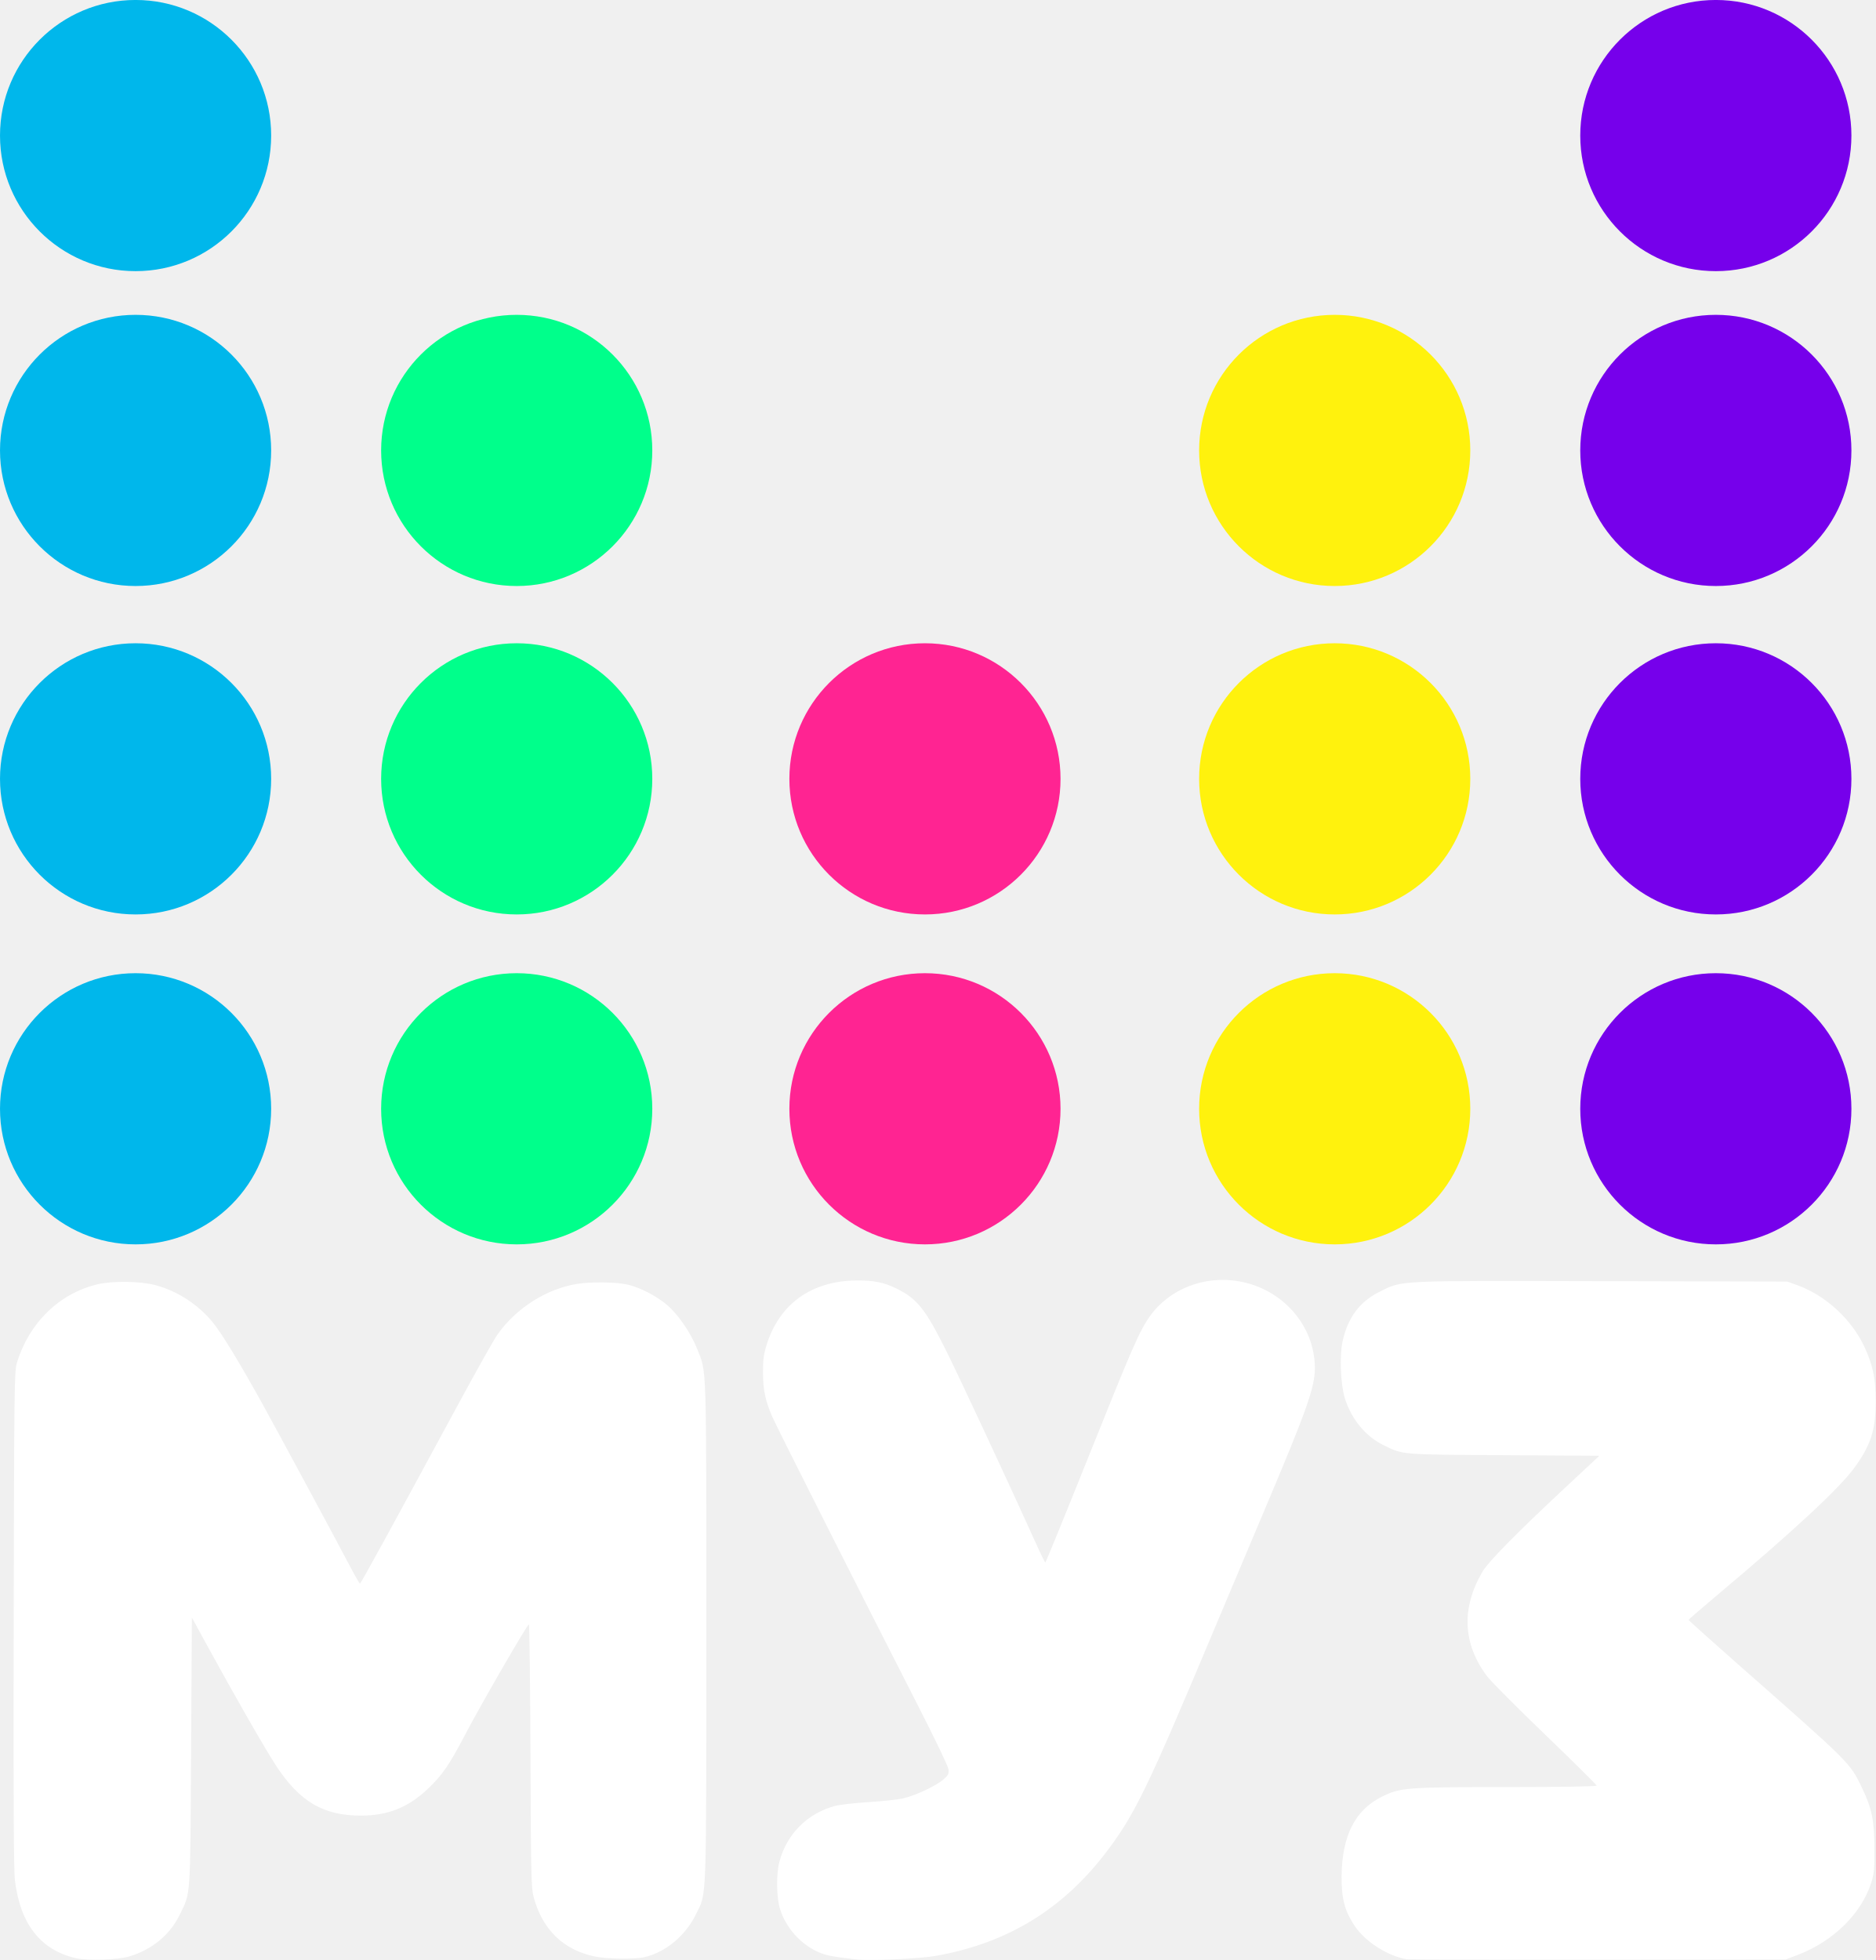
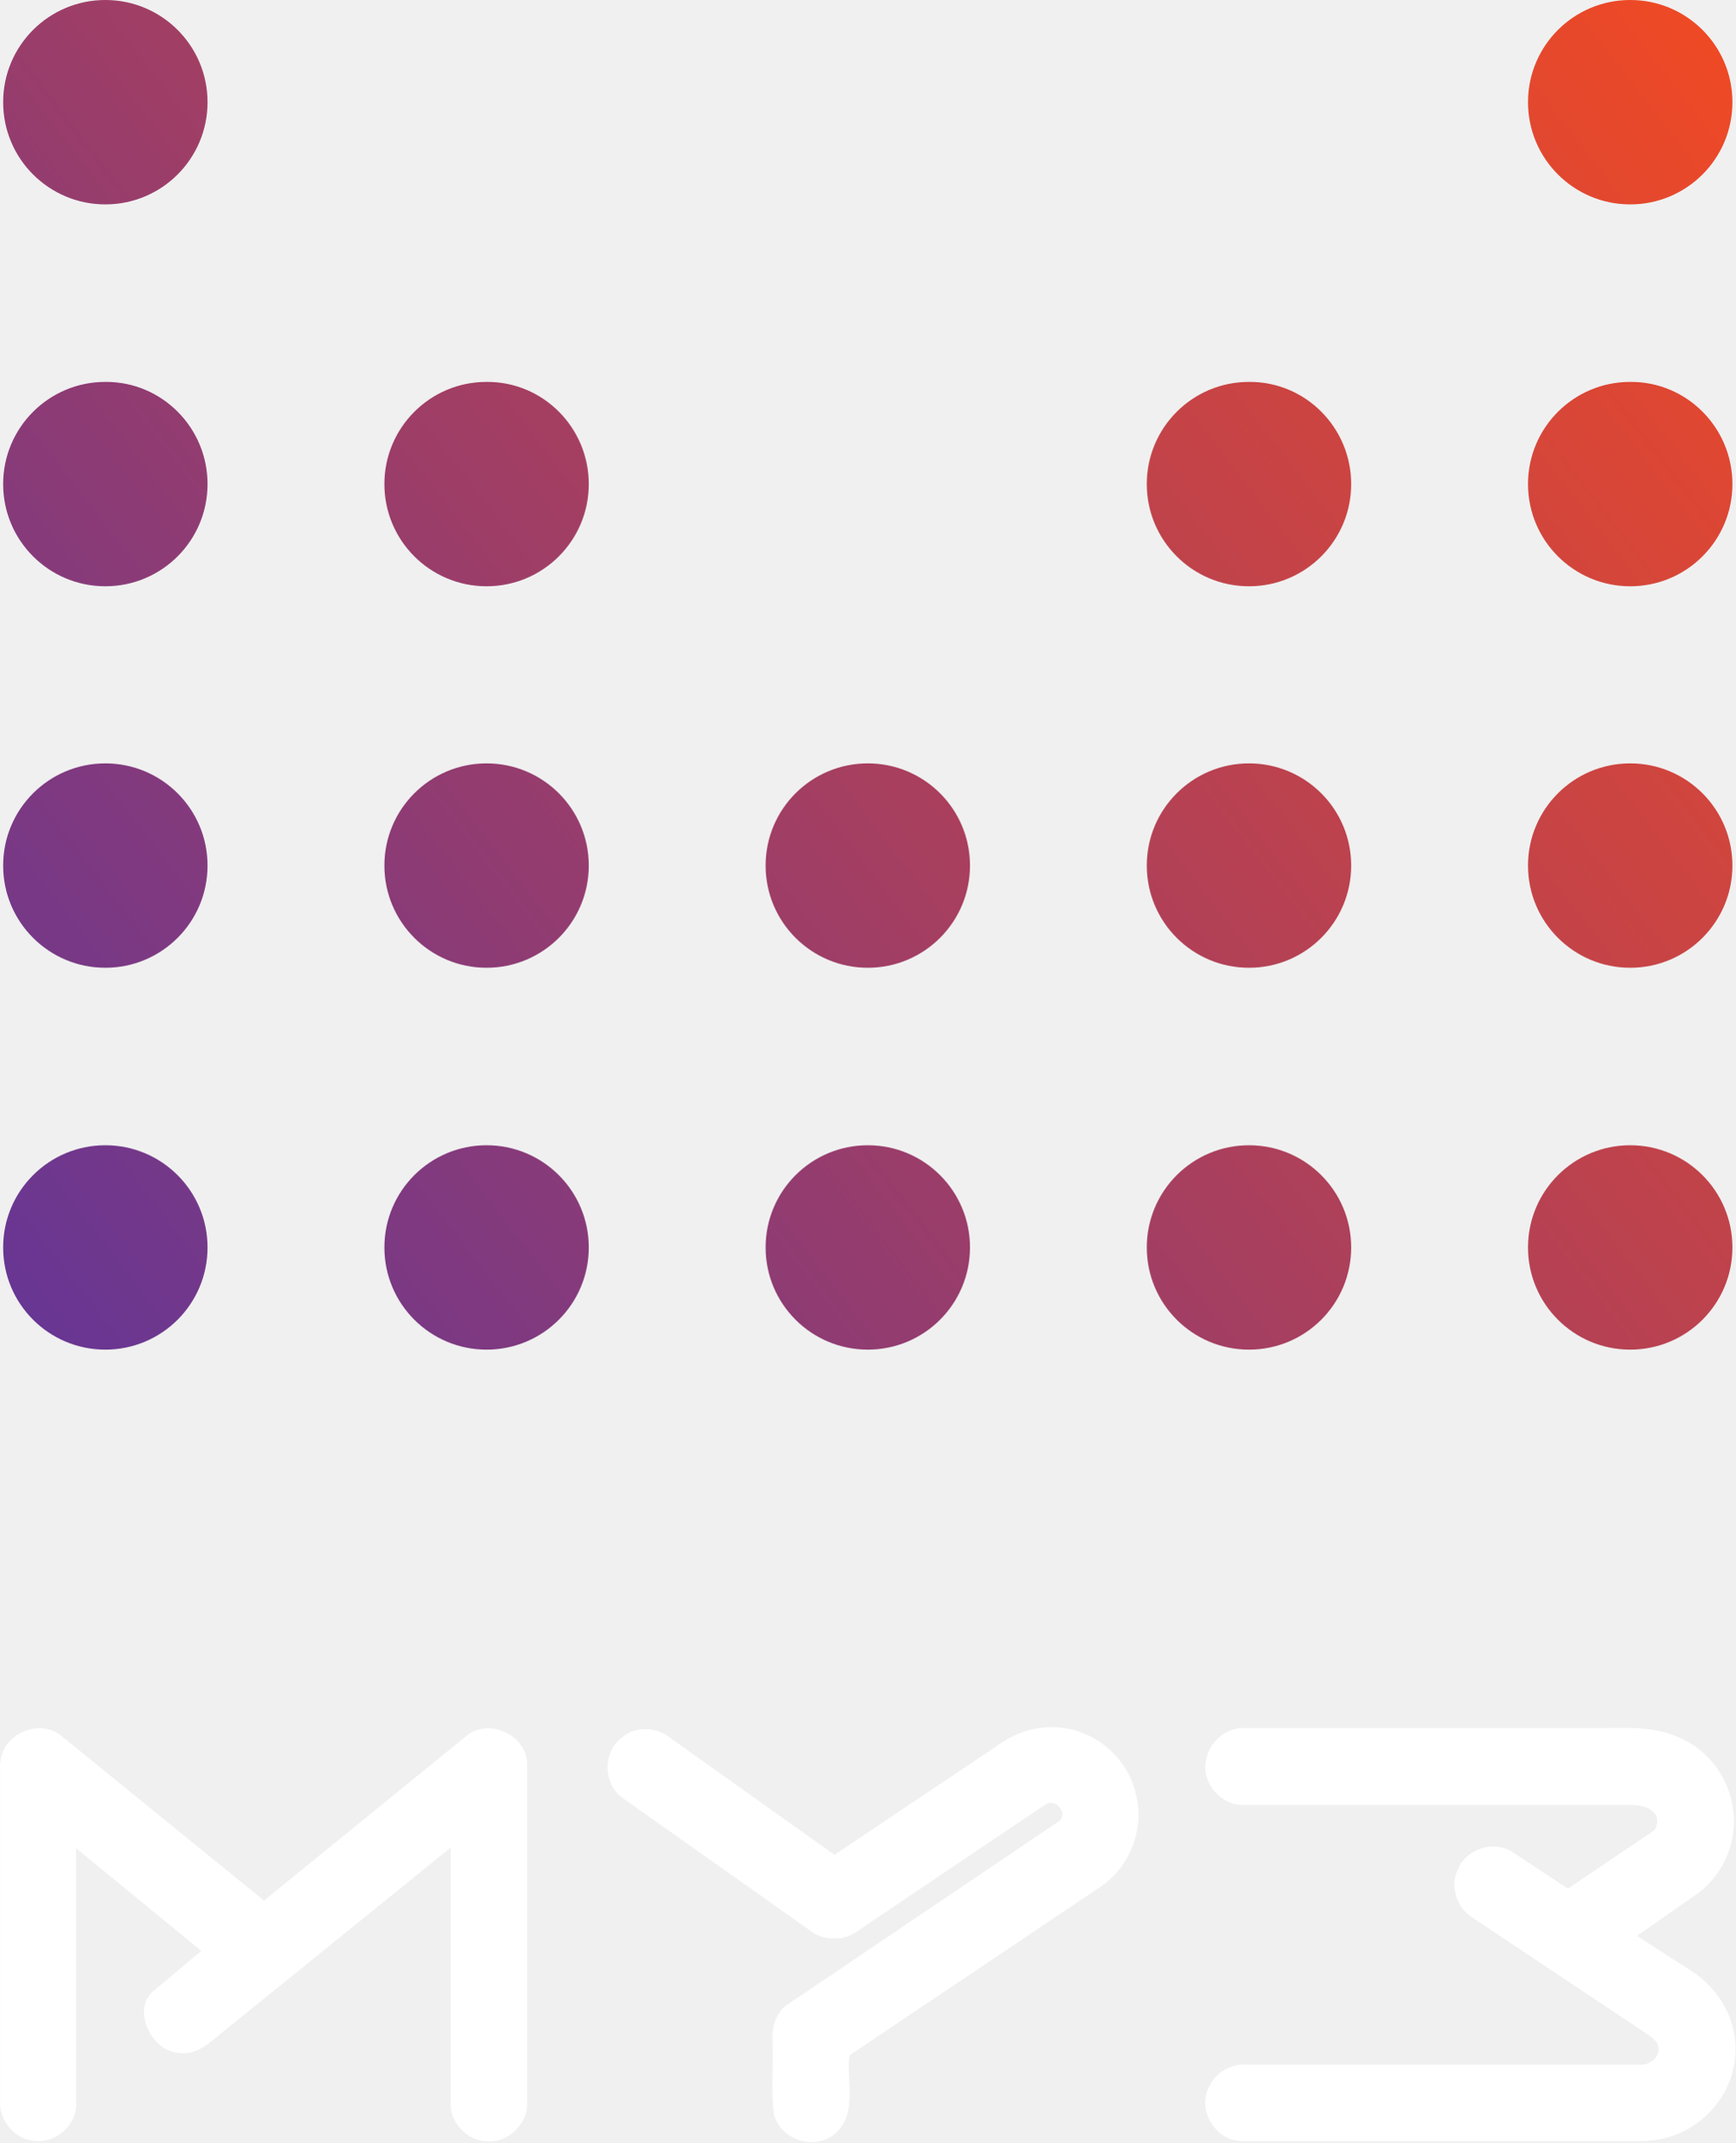
- <svg xmlns="http://www.w3.org/2000/svg" id="svg4246" width="141.11mm" height="147.44mm" version="1.1" viewBox="0 0 500 522.43">
-   <g id="layer1" transform="translate(-20.283 -449.01)">
-     <g id="g4292" transform="matrix(.40156 0 0 .40156 87.861 527.42)">
-       <circle id="path3363" cx="-78.288" cy="-105.28" r="90" fill="#00b7eb" />
-       <circle id="circle3365" cx="-78.288" cy="103.72" r="90" fill="#00b7eb" />
-       <circle id="circle3367" cx="-78.288" cy="321.72" r="90" fill="#00b7eb" />
-       <circle id="circle3369" cx="-78.288" cy="540.72" r="90" fill="#00b7eb" />
-       <circle id="circle3371" cx="174.71" cy="103.72" r="90" fill="#00ff8b" />
-       <circle id="circle3373" cx="174.71" cy="321.72" r="90" fill="#00ff8b" />
-       <circle id="circle3375" cx="174.71" cy="540.72" r="90" fill="#00ff8b" />
-       <circle id="circle3377" cx="445.71" cy="321.72" r="90" fill="#ff2492" />
-       <circle id="circle3379" cx="445.71" cy="540.72" r="90" fill="#ff2492" />
-       <circle id="circle3381" cx="717.71" cy="103.72" r="90" fill="#fff20d" />
-       <circle id="circle3383" cx="717.71" cy="321.72" r="90" fill="#fff20d" />
-       <circle id="circle3385" cx="717.71" cy="540.72" r="90" fill="#fff20d" />
-       <circle id="circle3387" cx="970.71" cy="-105.28" r="90" fill="#7600eb" />
-       <circle id="circle3389" cx="970.71" cy="103.72" r="90" fill="#7600eb" />
-       <circle id="circle3391" cx="970.71" cy="321.72" r="90" fill="#7600eb" />
-       <circle id="circle3393" cx="970.71" cy="540.72" r="90" fill="#7600eb" />
-       <path id="path3338" d="m-118.01 1104.5c-23.298-5.332-36.85-22.651-40.366-51.585-0.842-6.929-1.065-53.891-0.825-173.5 0.31-154.51 0.433-164.35 2.13-170 7.912-26.363 27.962-46.011 53.178-52.113 10.116-2.448 28.616-2.218 38.773 0.483 14.55 3.868 28.167 12.688 38.007 24.617 5.902 7.155 18.167 27.313 33.471 55.013 10.613 19.208 48.005 88.562 57.817 107.24 3.248 6.181 6.164 11.244 6.481 11.25 0.563 0.012 20.856-37.019 65.207-118.99 12.052-22.275 23.844-43.211 26.205-46.525 12.48-17.522 32.405-30.142 52.821-33.455 9.025-1.465 26.235-1.216 33.444 0.484 8.344 1.967 18.718 7.31 26.065 13.425 7.177 5.973 15.832 18.536 20.038 29.087 6.471 16.234 6.145 6.212 6.126 188.19-0.019 184.09 0.415 172.47-7.006 187.53-6.934 14.068-20.093 24.981-33.976 28.179-6.673 1.537-24.847 1.3-33.074-0.43-20.918-4.4-34.77-17.903-40.597-39.572-1.557-5.789-1.758-14.893-2.067-93.662-0.189-47.988-0.662-87.245-1.052-87.239-1.087 0.016-32.263 53.97-42.23 73.085-10.613 20.354-15.463 27.357-25.32 36.562-12.938 12.083-26.359 17.354-44.119 17.327-24.692-0.036-40.296-9.178-55.885-32.739-6.912-10.447-27.461-46.224-45.228-78.746l-10.926-20-0.522 89c-0.581 99.104-0.157 93.099-7.663 108.5-6.409 13.15-18.133 22.813-33.315 27.458-7.573 2.317-27.615 2.952-35.589 1.127zm517.59 0.816c-16.827-2.014-19.978-2.67-25.692-5.343-11.293-5.285-20.658-16.082-24.414-28.148-2.348-7.543-2.548-22.979-0.405-31.206 4.813-18.478 18.714-32.396 37.154-37.198 3.111-0.81 13.127-1.933 22.257-2.494 9.13-0.561 19.483-1.705 23.005-2.54 8.37-1.986 21.627-8.243 26.467-12.492 3.407-2.991 3.782-3.77 3.334-6.924-0.278-1.955-9.248-20.654-19.934-41.554-35.612-69.65-94.236-185.86-97.018-192.31-4.601-10.673-6.109-17.829-6.152-29.192-0.031-8.199 0.464-12.143 2.26-18 8.433-27.498 29.642-42.875 59.637-43.238 11.516-0.139 18.529 1.287 27 5.492 13.566 6.735 18.872 13.431 32.913 41.536 8.489 16.993 42.426 89.833 59.134 126.92 3.274 7.268 6.195 13.231 6.49 13.25s13.108-31.353 28.473-69.715c29.583-73.862 34.048-84.075 41.05-93.887 12.879-18.048 36.33-27.134 59.333-22.988 28.9 5.209 50.072 29.574 50.072 57.625 0 12.79-5.336 27.763-34.213 96-9.659 22.825-25.214 59.725-34.567 82-41.537 98.927-50.477 117.45-68.129 141.14-29.385 39.444-66.738 62.529-114.8 70.948-11.321 1.983-44.104 3.405-53.257 2.309zm366-0.061c-12.517-2.038-27.66-11.712-34.582-22.092-6.712-10.066-8.877-18.332-8.707-33.248 0.305-26.767 8.986-43.795 26.824-52.614 12.187-6.025 15.926-6.312 82.714-6.351 36.713-0.021 59.75-0.398 59.75-0.977 0-0.518-15.342-15.706-34.092-33.75-18.751-18.044-36.122-35.501-38.602-38.793-16.156-21.441-17.243-45.284-3.16-69.29 3.981-6.785 22.212-25.343 54.513-55.49l23.159-21.614-63.159-0.38c-69.214-0.417-67.118-0.243-80.113-6.646-11.96-5.894-21.29-17.198-25.664-31.094-2.84-9.024-3.623-27.971-1.555-37.657 3.404-15.948 11.498-26.725 25.026-33.319 15.158-7.389 9.264-7.116 147.15-6.803l123 0.279 6.5 2.318c19.109 6.814 36.605 23.007 45.1 41.743 5.351 11.802 7.123 20.428 7.176 34.94 0.071 19.366-3.336 29.938-14.505 45-10.234 13.801-40.734 42.093-90.015 83.5-10.801 9.075-19.665 16.746-19.697 17.047-0.033 0.301 13.968 12.901 31.111 28 77.224 68.014 75.882 66.68 83.957 83.453 6.539 13.582 8.198 21.584 8.291 40 0.07 13.896-0.211 16.92-2.137 23-6.479 20.448-25.051 38.779-48.402 47.772l-8.38 3.228-124.5 0.123c-68.475 0.068-125.63-0.06-127-0.284z" fill="#fff" />
-     </g>
+ <svg xmlns="http://www.w3.org/2000/svg" id="svg49" width="451.75" height="557.58" version="1.1" viewBox="0 0 451.75 557.58">
+   <linearGradient id="a" x1="8.428" x2="442.24" y1="342.93" y2="7.218" gradientUnits="userSpaceOnUse">
+     <stop id="stop2" stop-color="#683693" offset="0" />
+     <stop id="stop4" stop-color="#ee4925" offset="1" />
+   </linearGradient>
+   <g id="g39" fill="url(#a)">
+     <path id="path7" d="m54.018 26.6c0 14.7-11.9 26.6-26.6 26.6s-26.6-11.9-26.6-26.6 11.9-26.6 26.6-26.6 26.6 11.9 26.6 26.6z" />
+     <path id="path9" d="m54.018 126c0 14.7-11.9 26.6-26.6 26.6s-26.6-11.9-26.6-26.6 11.9-26.6 26.6-26.6c14.7-0.1 26.6 11.9 26.6 26.6z" />
+     <path id="path11" d="m54.018 225.3c0 14.7-11.9 26.6-26.6 26.6s-26.6-11.9-26.6-26.6 11.9-26.6 26.6-26.6 26.6 11.9 26.6 26.6z" />
+     <path id="path13" d="m54.018 324.7c0 14.7-11.9 26.6-26.6 26.6s-26.6-11.9-26.6-26.6 11.9-26.6 26.6-26.6 26.6 11.9 26.6 26.6z" />
+     <path id="path15" d="m450.93 26.6c0 14.7-11.9 26.6-26.6 26.6s-26.6-11.9-26.6-26.6 11.9-26.6 26.6-26.6 26.6 11.9 26.6 26.6z" />
+     <path id="path17" d="m450.93 126c0 14.7-11.9 26.6-26.6 26.6s-26.6-11.9-26.6-26.6 11.9-26.6 26.6-26.6c14.7-0.1 26.6 11.9 26.6 26.6z" />
+     <path id="path19" d="m450.93 225.3c0 14.7-11.9 26.6-26.6 26.6s-26.6-11.9-26.6-26.6 11.9-26.6 26.6-26.6 26.6 11.9 26.6 26.6z" />
+     <path id="path21" d="m450.93 324.7c0 14.7-11.9 26.6-26.6 26.6s-26.6-11.9-26.6-26.6 11.9-26.6 26.6-26.6 26.6 11.9 26.6 26.6z" />
+     <path id="path23" d="m153.25 126c0 14.7-11.9 26.6-26.6 26.6s-26.6-11.9-26.6-26.6 11.9-26.6 26.6-26.6c14.7-0.1 26.6 11.9 26.6 26.6z" />
+     <path id="path25" d="m153.25 225.3c0 14.7-11.9 26.6-26.6 26.6s-26.6-11.9-26.6-26.6 11.9-26.6 26.6-26.6 26.6 11.9 26.6 26.6z" />
+     <path id="path27" d="m153.25 324.7c0 14.7-11.9 26.6-26.6 26.6s-26.6-11.9-26.6-26.6 11.9-26.6 26.6-26.6 26.6 11.9 26.6 26.6z" />
+     <path id="path29" d="m252.48 225.3c0 14.7-11.9 26.6-26.6 26.6s-26.6-11.9-26.6-26.6 11.9-26.6 26.6-26.6 26.6 11.9 26.6 26.6z" />
+     <path id="path31" d="m252.48 324.7c0 14.7-11.9 26.6-26.6 26.6s-26.6-11.9-26.6-26.6 11.9-26.6 26.6-26.6 26.6 11.9 26.6 26.6z" />
+     <path id="path33" d="m351.7 126c0 14.7-11.9 26.6-26.6 26.6s-26.6-11.9-26.6-26.6 11.9-26.6 26.6-26.6c14.7-0.1 26.6 11.9 26.6 26.6z" />
+     <path id="path35" d="m351.7 225.3c0 14.7-11.9 26.6-26.6 26.6s-26.6-11.9-26.6-26.6 11.9-26.6 26.6-26.6 26.6 11.9 26.6 26.6z" />
+     <path id="path37" d="m351.7 324.7c0 14.7-11.9 26.6-26.6 26.6s-26.6-11.9-26.6-26.6 11.9-26.6 26.6-26.6 26.6 11.9 26.6 26.6z" />
+   </g>
+   <g id="g47" transform="translate(-174.09 -121.1)" fill="#fff">
+     <path id="path41" d="m174.2 579.9c0.4-7.4 10.1-11.7 15.8-7l52.8 42.9 53-43.1c5.8-4.4 15.2 0.1 15.5 7.3v88c0.4 5.6-4.6 10.8-10.3 10.5-5.3-0.1-10-5-9.6-10.3v-66.2l-58.8 47.6c-3.4 2.7-6.8 6.4-11.6 5.9-2.7-0.1-5-1.5-6.7-3.5-2.8-3.4-4.1-8.8-0.7-12.3l12.9-10.8-32.6-26.7v66.8c-0.1 5.2-4.8 9.5-9.9 9.4-5.5 0.1-10.1-4.9-9.9-10.3v-88.2z" />
+     <path id="path43" d="m336.2 573.2c3.5-2.9 8.9-2.6 12.4 0.3l42.7 30.4 42.8-28.7c4.3-3.1 9.6-4.8 14.9-4.5 9.7 0.4 18.6 7.8 20.7 17.2 2.5 9-1.5 19.3-9.3 24.4l-65.2 43.8c-0.9 6.7 2.2 15.3-3.7 20.3-5.2 4.7-14.4 1.7-16-5.1-0.7-6.1-0.1-12.3-0.3-18.4-0.3-3.7 0.6-7.7 3.8-10l70.5-47.6c3-2-0.8-6.5-3.4-4.4-15 10-29.9 20.1-44.9 30.2-2.9 1.8-5.6 4.6-9.2 4.5-2.4 0.2-5-0.3-6.9-1.9l-49.1-34.7c-5.1-3.7-5-12.3 0.2-15.8z" />
+     <path id="path45" d="m488.1 578.9c0.9-4.5 5.2-8.2 9.9-8h91c7.5 0.1 15.4-0.8 22.4 2.6 7.8 3.3 13.2 11.1 13.9 19.5 0.8 7.7-2.6 15.7-8.7 20.5l-16.4 11.5 13.8 8.9c5.8 3.6 10.1 9.5 11.4 16.2 1.6 7.7-1.2 16-6.9 21.4-4.6 4.5-11 7-17.5 6.9h-104c-6.5-0.2-11.3-8-8.3-13.9 1.7-4 6-6.4 10.3-6h102c2.4 0.2 5.1-1.8 4.8-4.3-0.2-2.1-2.3-3.1-3.8-4.2l-45-30c-3.9-2.6-5.5-8.2-3.4-12.4 2.2-5.3 9.4-7.6 14.2-4.4l14.4 9.5 21.8-14.7c1.5-0.8 1.6-2.6 1.3-4.1-1.4-2.7-4.7-3-7.3-3h-100c-6.1 0.4-11.5-6-9.9-12z" />
  </g>
</svg>
